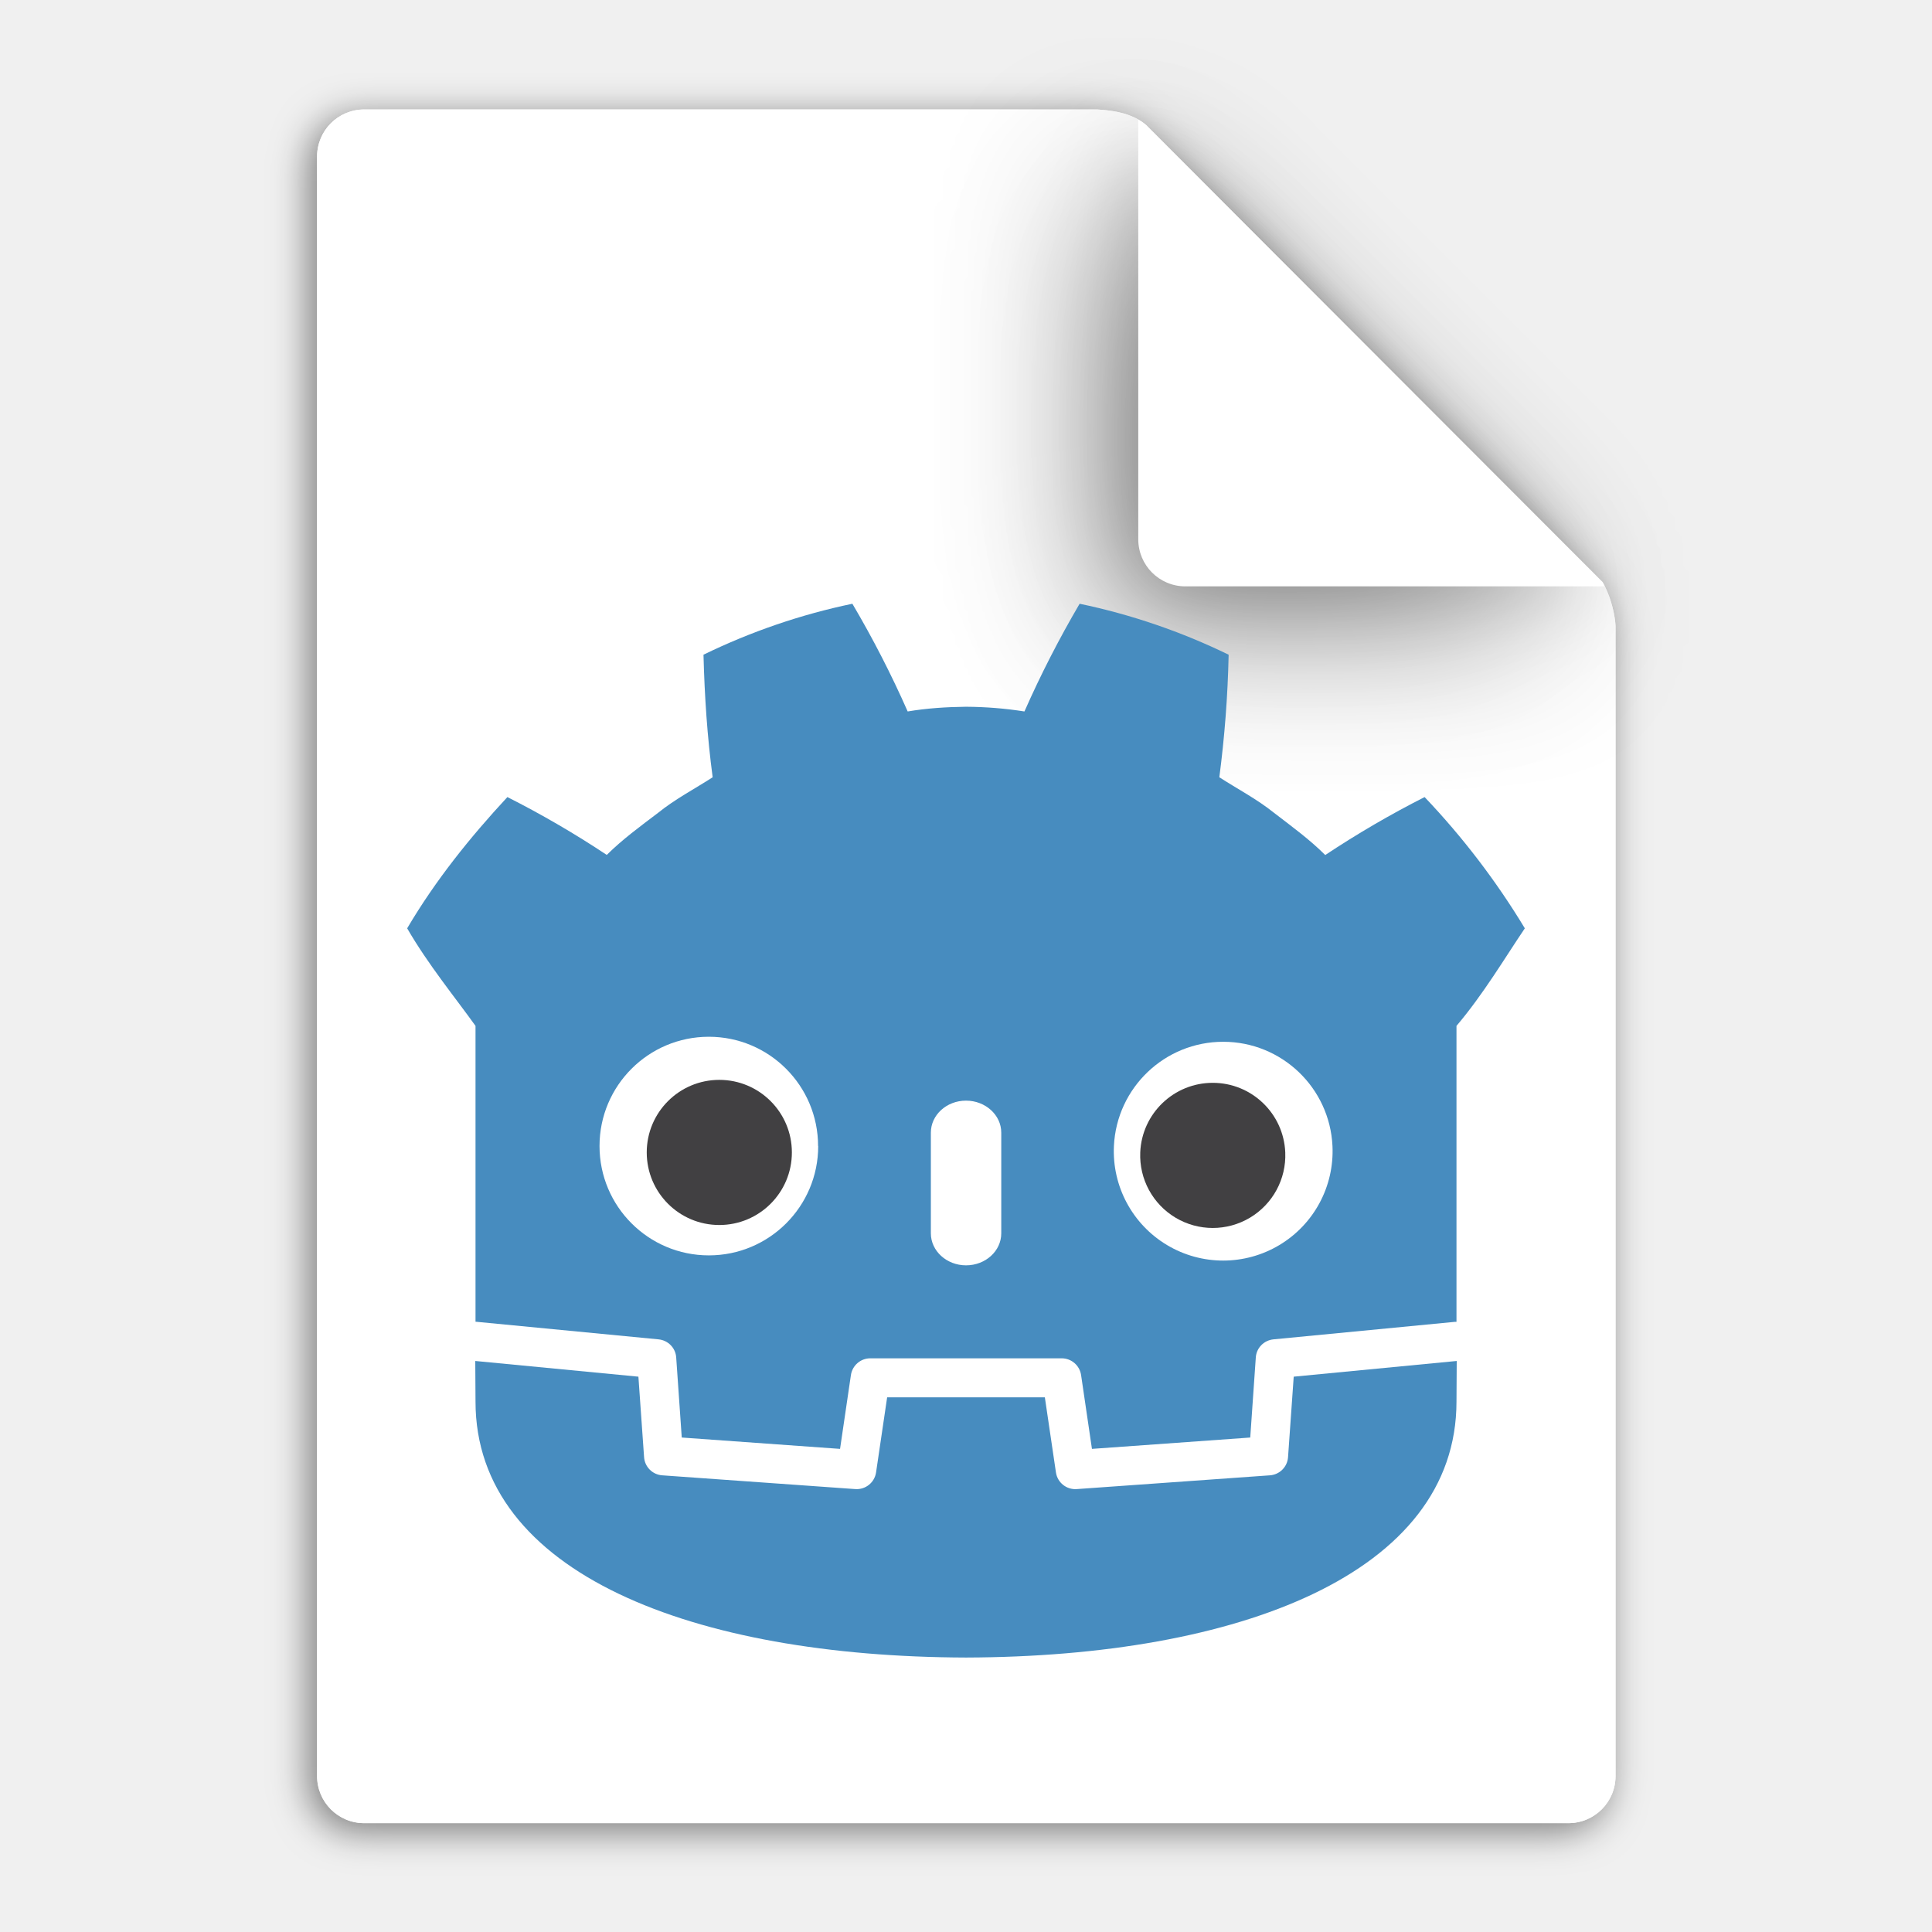
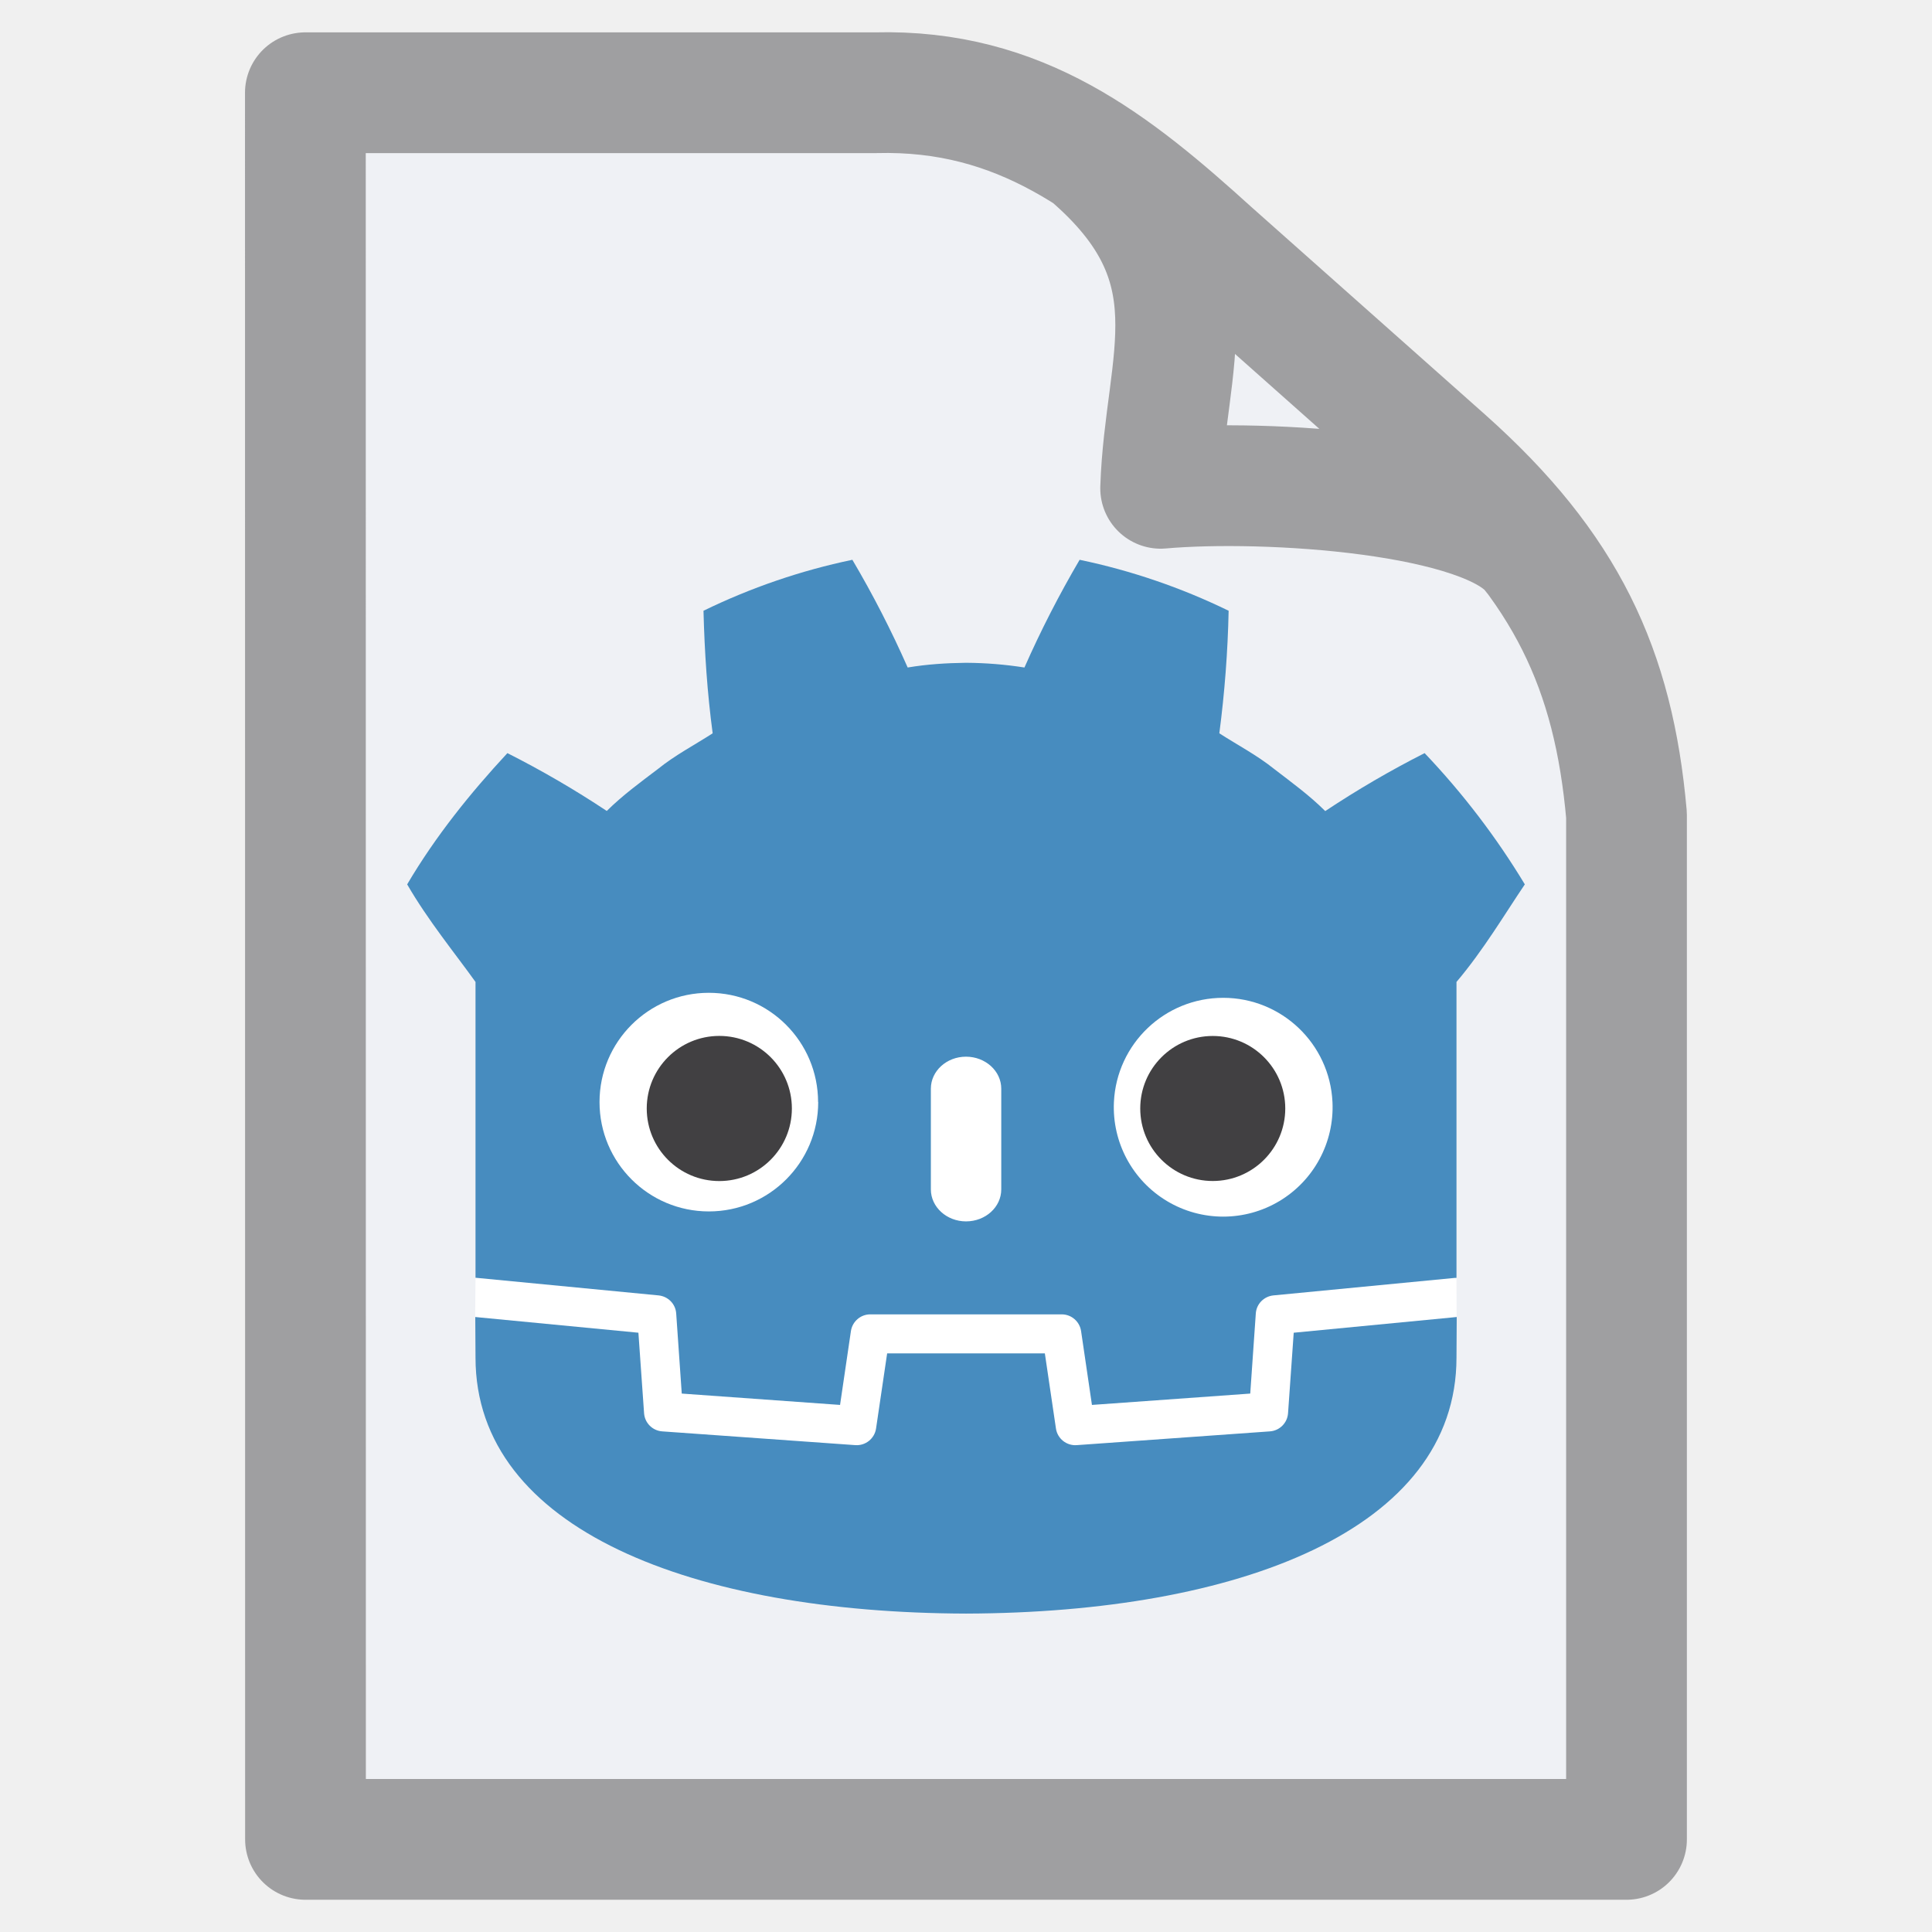
<svg xmlns="http://www.w3.org/2000/svg" width="16" height="16">
-   <defs>
-     <filter id="a" width="1.076" height="1.057" x="-.041" y="-.026" color-interpolation-filters="sRGB">
-       <feFlood flood-color="#000" flood-opacity=".502" result="flood" />
-       <feGaussianBlur in="SourceGraphic" result="blur" stdDeviation="10" />
-       <feOffset dx="-4" dy="4" in="blur" result="offset" />
-       <feComposite in="flood" in2="offset" operator="in" result="comp1" />
-       <feComposite in="SourceGraphic" in2="comp1" result="comp2" />
-     </filter>
-     <filter id="b" width="2.262" height="2.261" x="-.68" y="-.582" color-interpolation-filters="sRGB">
-       <feFlood flood-color="#000" flood-opacity=".4" result="flood" />
-       <feGaussianBlur in="SourceGraphic" result="blur" stdDeviation="40" />
-       <feOffset dx="-20" dy="20" in="blur" result="offset" />
-       <feComposite in="flood" in2="offset" operator="in" result="comp1" />
-       <feComposite in="SourceGraphic" in2="comp1" result="fbSourceGraphic" />
-       <feColorMatrix in="fbSourceGraphic" result="fbSourceGraphicAlpha" values="0 0 0 -1 0 0 0 0 -1 0 0 0 0 -1 0 0 0 0 1 0" />
-       <feFlood flood-color="#000" flood-opacity=".2" result="flood" />
-       <feGaussianBlur in="fbSourceGraphic" result="blur" stdDeviation="20" />
-       <feOffset dx="-4" dy="4" in="blur" result="offset" />
-       <feComposite in="flood" in2="offset" operator="in" result="comp1" />
-       <feComposite in="fbSourceGraphic" in2="comp1" result="comp2" />
-     </filter>
-   </defs>
-   <path fill="#fff" d="m 193,58 c -13.85,-6.8e-5 -25,11.15 -25,25 v 858 c 0,13.85 11.15,25 25,25 h 638 c 13.85,0 25,-11.15 25,-25 0,0 -0.004,-609.403 -0.006,-609.404 -0.011,-0.54 -0.49,-11.635 -6.799,-23.109 L 727.166,186.282 607.137,66.078 C 600.033,60.162 590.478,58.524 581.41,58.002 Z" filter="url(#a)" transform="scale(.01563)" />
-   <path fill="#fff" d="m 603.107,63.297 c -6.476,-3.684 -14.251,-4.866 -21.697,-5.295 L 193,58 c -13.85,-6.8e-5 -25,11.15 -25,25 v 858 c 0,13.85 11.15,25 25,25 h 638 c 13.85,0 25,-11.15 25,-25 0,0 -0.004,-609.403 -0.006,-609.404 -0.011,-0.505 -0.431,-10.253 -5.654,-20.904 H 628.107 c -13.85,0 -25,-11.15 -25,-25 z" transform="scale(.01563)" />
-   <path fill="#fff" d="M 603.107,63.297 V 285.691 c 0,13.85 11.15,25 25,25 h 222.232 c -0.359,-0.732 -0.739,-1.468 -1.145,-2.205 L 727.166,186.281 607.137,66.078 c -1.27,-1.058 -2.619,-1.979 -4.029,-2.781 z" filter="url(#b)" transform="scale(.01563)" />
-   <path fill="none" d="M0 0H1024V1024H0z" transform="scale(.01563)" />
+   <path fill="#eff1f5" stroke="#9f9fa1" stroke-linecap="round" stroke-linejoin="round" d="m12.698 4.59c-.368-.508-2.218-.623-3.086-.546.034-1.064.492-1.839-.593-2.766m-6.49-.51h4.721c1.205-.032 1.977.591 2.788 1.326l1.932 1.716c.998.89 1.393 1.729 1.5 2.94v8.483h-10.94z" />
  <g stroke-width=".32">
-     <path fill="#fff" d="m 12.062,10.583 c 0,0 -0.014,-0.083 -0.022,-0.082 l -1.502,0.145 a 0.244,0.244 0 0 0 -0.22,0.226 L 10.276,11.464 9.114,11.547 9.035,11.011 A 0.246,0.246 0 0 0 8.793,10.801 H 7.208 c -0.12,0 -0.225,0.09 -0.243,0.21 L 6.886,11.547 5.724,11.464 5.683,10.872 A 0.244,0.244 0 0 0 5.463,10.646 L 3.958,10.5 c -0.007,-10e-4 -0.013,0.082 -0.02,0.082 l -0.003,0.325 1.273,0.205 0.042,0.597 c 0.008,0.12 0.105,0.218 0.226,0.227 l 1.6,0.114 h 0.019 c 0.12,0 0.224,-0.089 0.242,-0.208 L 7.418,11.29 h 1.163 l 0.08,0.552 a 0.246,0.246 0 0 0 0.26,0.208 l 1.601,-0.114 a 0.246,0.246 0 0 0 0.227,-0.227 l 0.042,-0.597 1.272,-0.206 z" transform="translate(0 .364)" />
-     <path fill="#478cbf" d="m 3.938,8.132 v 2.45 l 0.013,10e-4 1.503,0.145 c 0.079,0.008 0.141,0.071 0.146,0.15 l 0.046,0.663 1.311,0.094 0.09,-0.612 c 0.012,-0.079 0.08,-0.138 0.16,-0.138 h 1.586 c 0.08,1.05e-4 0.148,0.059 0.16,0.138 l 0.09,0.612 1.311,-0.094 0.046,-0.663 c 0.005,-0.079 0.067,-0.142 0.146,-0.15 l 1.502,-0.145 h 0.014 V 8.132 C 12.283,7.872 12.465,7.565 12.628,7.324 12.392,6.933 12.113,6.568 11.798,6.237 11.514,6.381 11.24,6.541 10.975,6.717 10.845,6.587 10.697,6.48 10.553,6.369 10.41,6.254 10.25,6.171 10.098,6.073 10.142,5.736 10.168,5.397 10.175,5.058 9.783,4.867 9.368,4.725 8.941,4.636 8.772,4.924 8.619,5.222 8.484,5.528 8.325,5.503 8.165,5.49 8.004,5.489 H 8 7.997 C 7.837,5.491 7.677,5.501 7.517,5.528 7.382,5.222 7.229,4.924 7.059,4.636 6.632,4.725 6.218,4.867 5.826,5.058 5.835,5.404 5.857,5.736 5.902,6.073 5.75,6.171 5.59,6.254 5.448,6.369 5.303,6.479 5.156,6.586 5.025,6.716 4.76,6.54 4.485,6.38 4.202,6.237 3.895,6.568 3.607,6.925 3.372,7.324 3.544,7.622 3.769,7.896 3.938,8.132 Z" transform="translate(0 .364)" />
-     <path fill="#478cbf" d="m 10.714,11.037 -0.047,0.667 a 0.162,0.162 0 0 1 -0.15,0.15 l -1.6,0.114 A 0.162,0.162 0 0 1 8.745,11.831 L 8.653,11.208 H 7.347 l -0.092,0.623 a 0.162,0.162 0 0 1 -0.171,0.137 l -1.6,-0.114 a 0.162,0.162 0 0 1 -0.15,-0.15 l -0.047,-0.667 -1.351,-0.13 0.002,0.336 c 0,1.427 1.81,2.113 4.06,2.12 h 0.005 c 2.25,-0.007 4.059,-0.693 4.059,-2.12 l 0.002,-0.336 z" transform="translate(0 .364)" />
-     <path fill="#fff" d="m 6.776,9.127 a 0.905,0.905 0 1 1 -1.811,0 0.905,0.905 0 0 1 1.81,0" transform="translate(0 .364)" />
-     <path fill="#414042" d="m 6.558,9.18 a 0.601,0.601 0 1 1 -1.202,0 0.601,0.601 0 0 1 1.202,0" transform="translate(0 .364)" />
-     <path fill="#fff" d="M 8,10.115 C 7.84,10.115 7.709,9.996 7.709,9.85 V 9.016 C 7.709,8.87 7.839,8.751 8,8.751 c 0.161,0 0.292,0.119 0.292,0.265 V 9.85 c 0,0.146 -0.13,0.265 -0.292,0.265 M 9.225,9.127 a 0.906,0.906 0 1 0 1.81,0 0.906,0.906 0 0 0 -1.81,0" transform="translate(0 .364)" />
-     <path fill="#414042" d="m 9.443,9.18 a 0.601,0.601 0 1 0 1.201,0 0.601,0.601 0 0 0 -1.201,0" transform="translate(0 .364)" />
+     <path fill="#fff" d="m12.062 10.583s-.014-.083-.022-.082l-1.502.145a.244.244 0 0 0 -.22.226l-.042.592-1.162.083-.079-.536a.246.246 0 0 0 -.242-.21h-1.585c-.12 0-.225.09-.243.21l-.079.536-1.162-.083-.041-.592a.244.244 0 0 0 -.22-.226l-1.505-.146c-.007-.001-.013.082-.02.082l-.003.325 1.273.205.042.597c.008.12.105.218.226.227l1.6.114h.019c.12 0 .224-.089.242-.208l.081-.552h1.163l.08.552a.246.246 0 0 0 .26.208l1.601-.114a.246.246 0 0 0 .227-.227l.042-.597 1.272-.206z" />
+     <path fill="#478cbf" d="m3.938 8.132v2.45l.013.001 1.503.145c.079.008.141.071.146.15l.046.663 1.311.094.09-.612c.012-.079.08-.138.16-.138h1.586c.08 0.0.148.059.16.138l.09.612 1.311-.094.046-.663c.005-.079.067-.142.146-.15l1.502-.145h.014v-2.451c.221-.26.403-.567.566-.808-.236-.391-.515-.756-.83-1.087-.284.144-.558.304-.823.48-.13-.13-.278-.237-.422-.348-.143-.115-.303-.198-.455-.296.044-.337.07-.676.077-1.015-.392-.191-.807-.333-1.234-.422-.169.288-.322.586-.457.892-.159-.025-.319-.038-.48-.039h-.004-.003c-.16.002-.32.012-.48.039-.135-.306-.288-.604-.458-.892-.427.089-.841.231-1.233.422.009.346.031.678.076 1.015-.152.098-.312.181-.454.296-.145.11-.292.217-.423.347-.265-.176-.54-.336-.823-.479-.307.331-.595.688-.83 1.087.172.298.397.572.566.808z" />
+     <path fill="#478cbf" d="m10.714 11.037-.047.667a.162.162 0 0 1 -.15.15l-1.6.114a.162.162 0 0 1 -.172-.137l-.092-.623h-1.306l-.092.623a.162.162 0 0 1 -.171.137l-1.6-.114a.162.162 0 0 1 -.15-.15l-.047-.667-1.351-.13.002.336c0 1.427 1.81 2.113 4.06 2.12h.005c2.25-.007 4.059-.693 4.059-2.12l.002-.336z" />
+     <path fill="#fff" d="m6.776 9.127a.905.905 0 1 1 -1.811 0 .905.905 0 0 1 1.81 0" />
+     <path fill="#414042" d="m6.558 9.18a.6.6 0 1 1 -1.202 0 .6.6 0 0 1 1.202 0" />
+     <path fill="#fff" d="m8 10.115c-.16 0-.291-.119-.291-.265v-.834c0-.146.13-.265.291-.265s.292.119.292.265v.834c0 .146-.13.265-.292.265m1.225-.988a.906.906 0 1 0 1.81 0 .906.906 0 0 0 -1.81 0" />
+     <path fill="#414042" d="m9.443 9.18a.6.6 0 1 0 1.201 0 .6.6 0 0 0 -1.201 0" />
  </g>
</svg>
